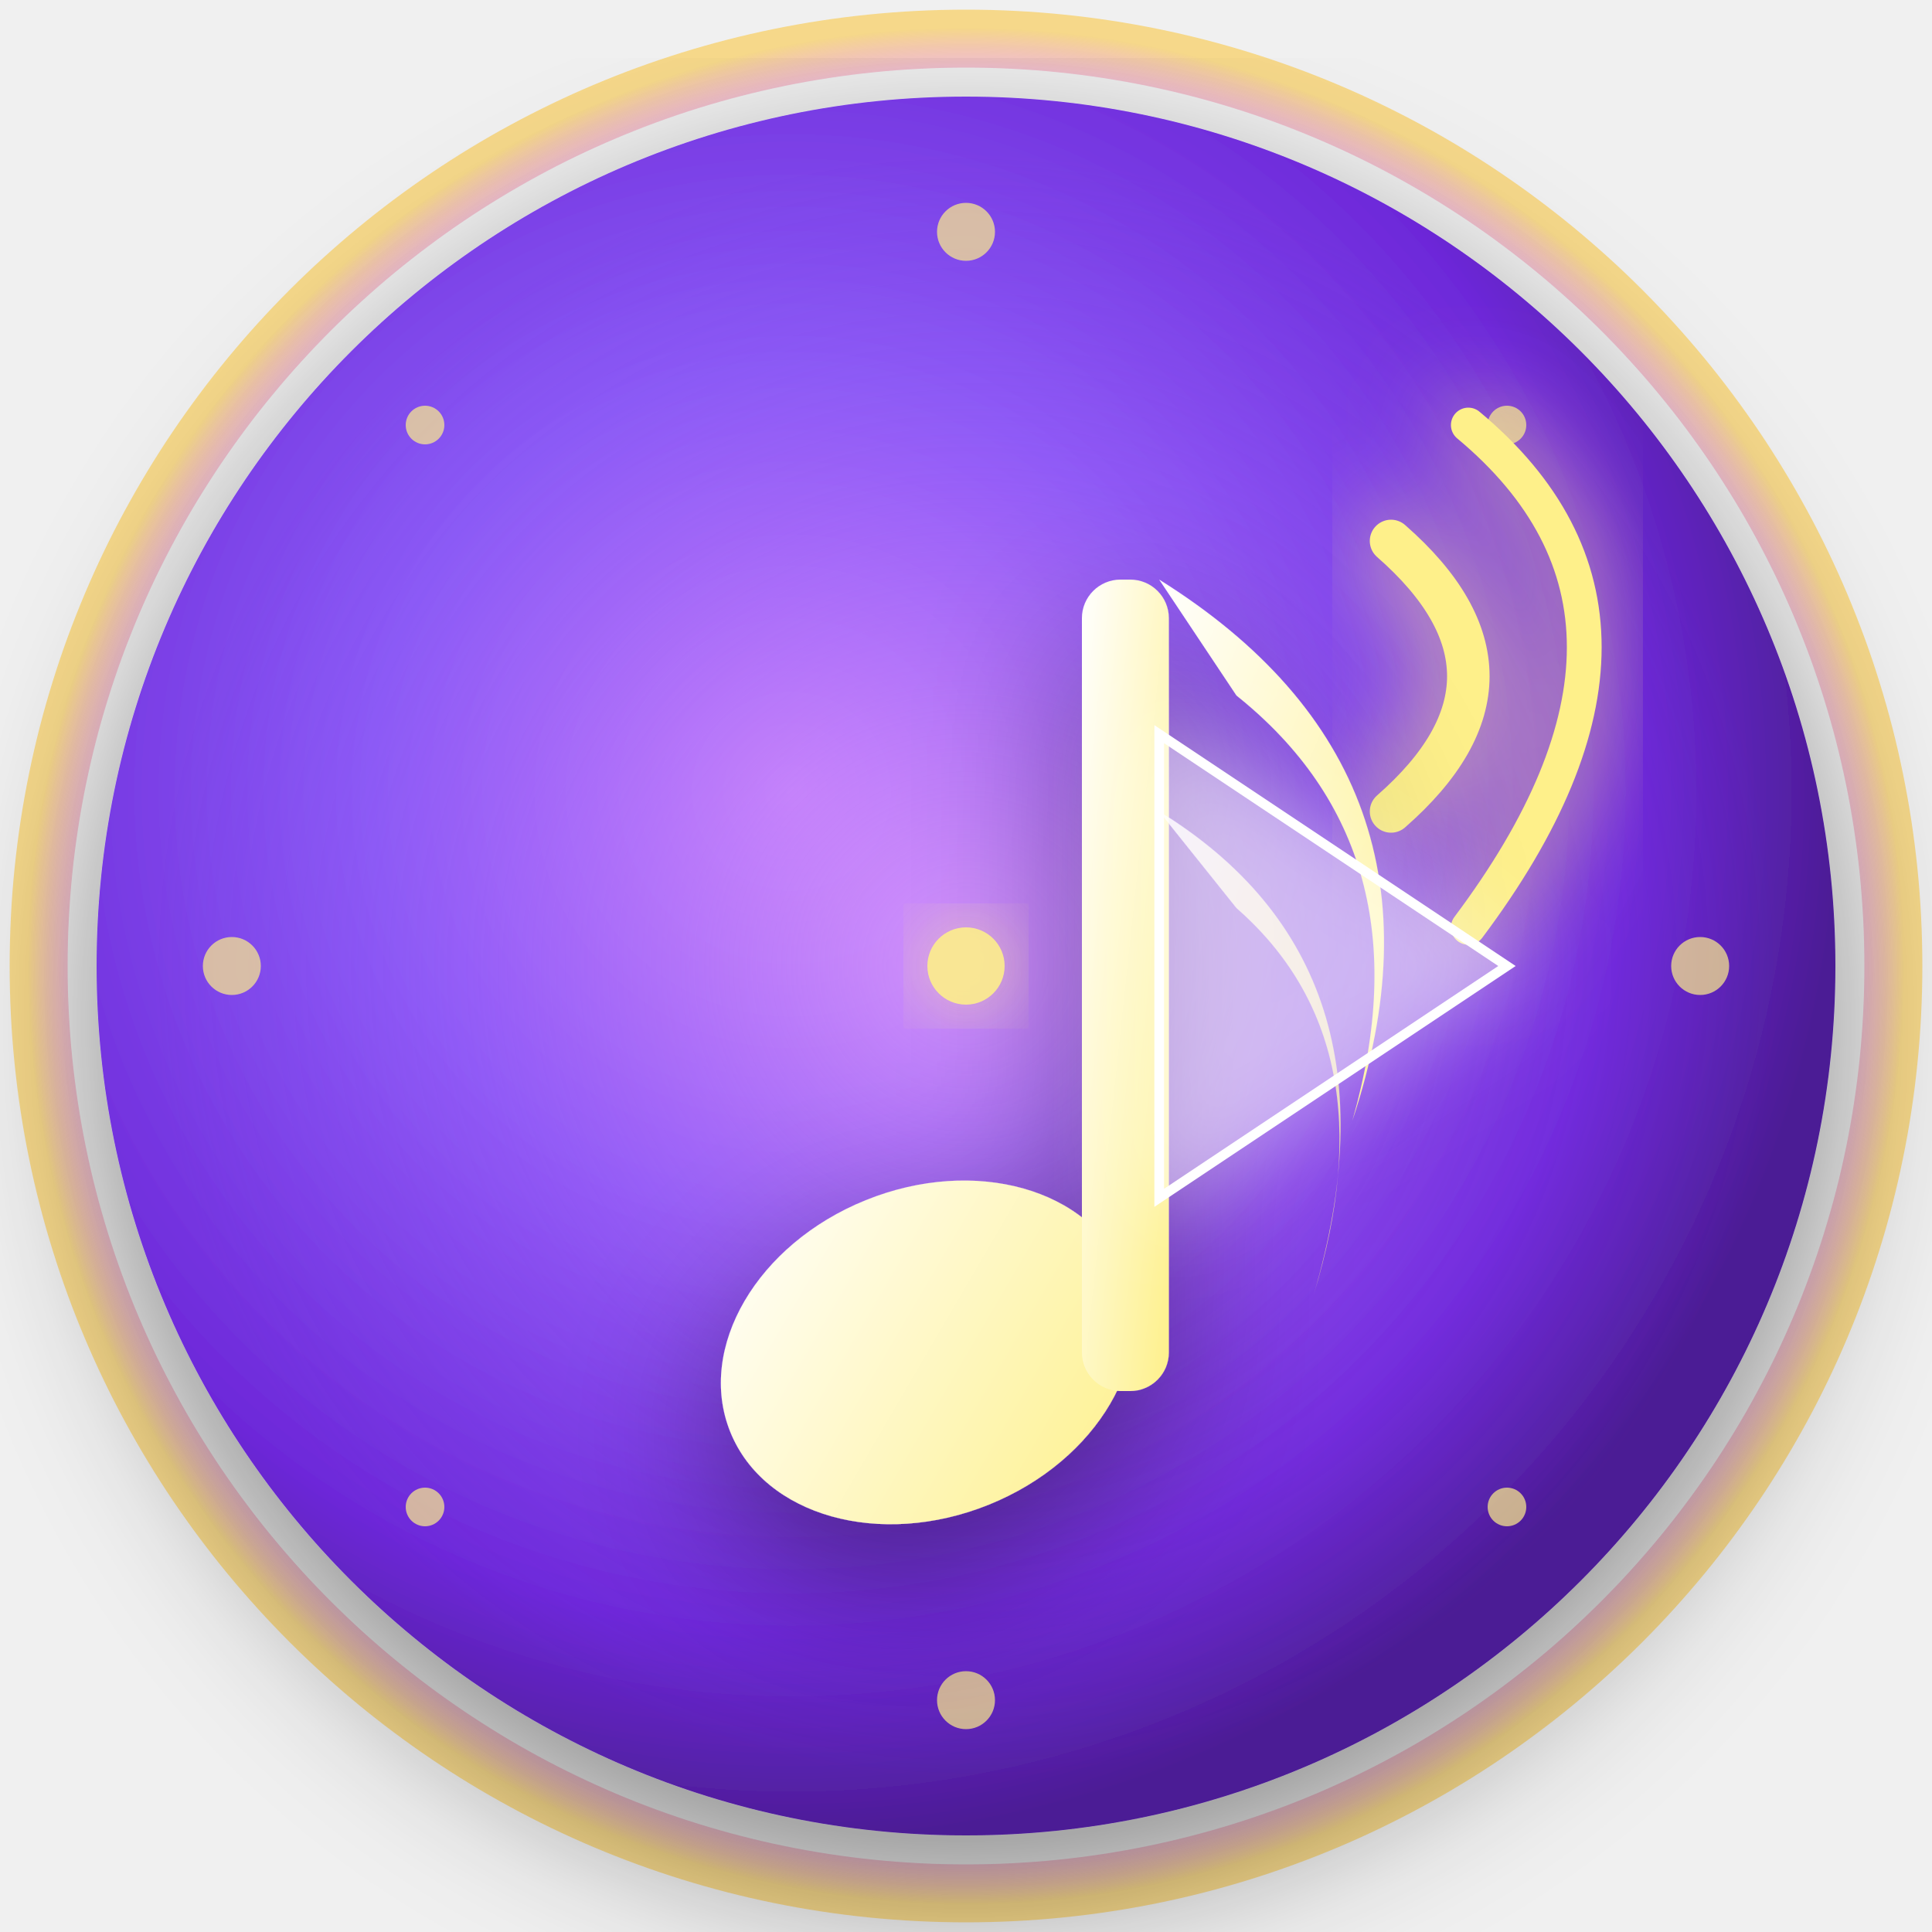
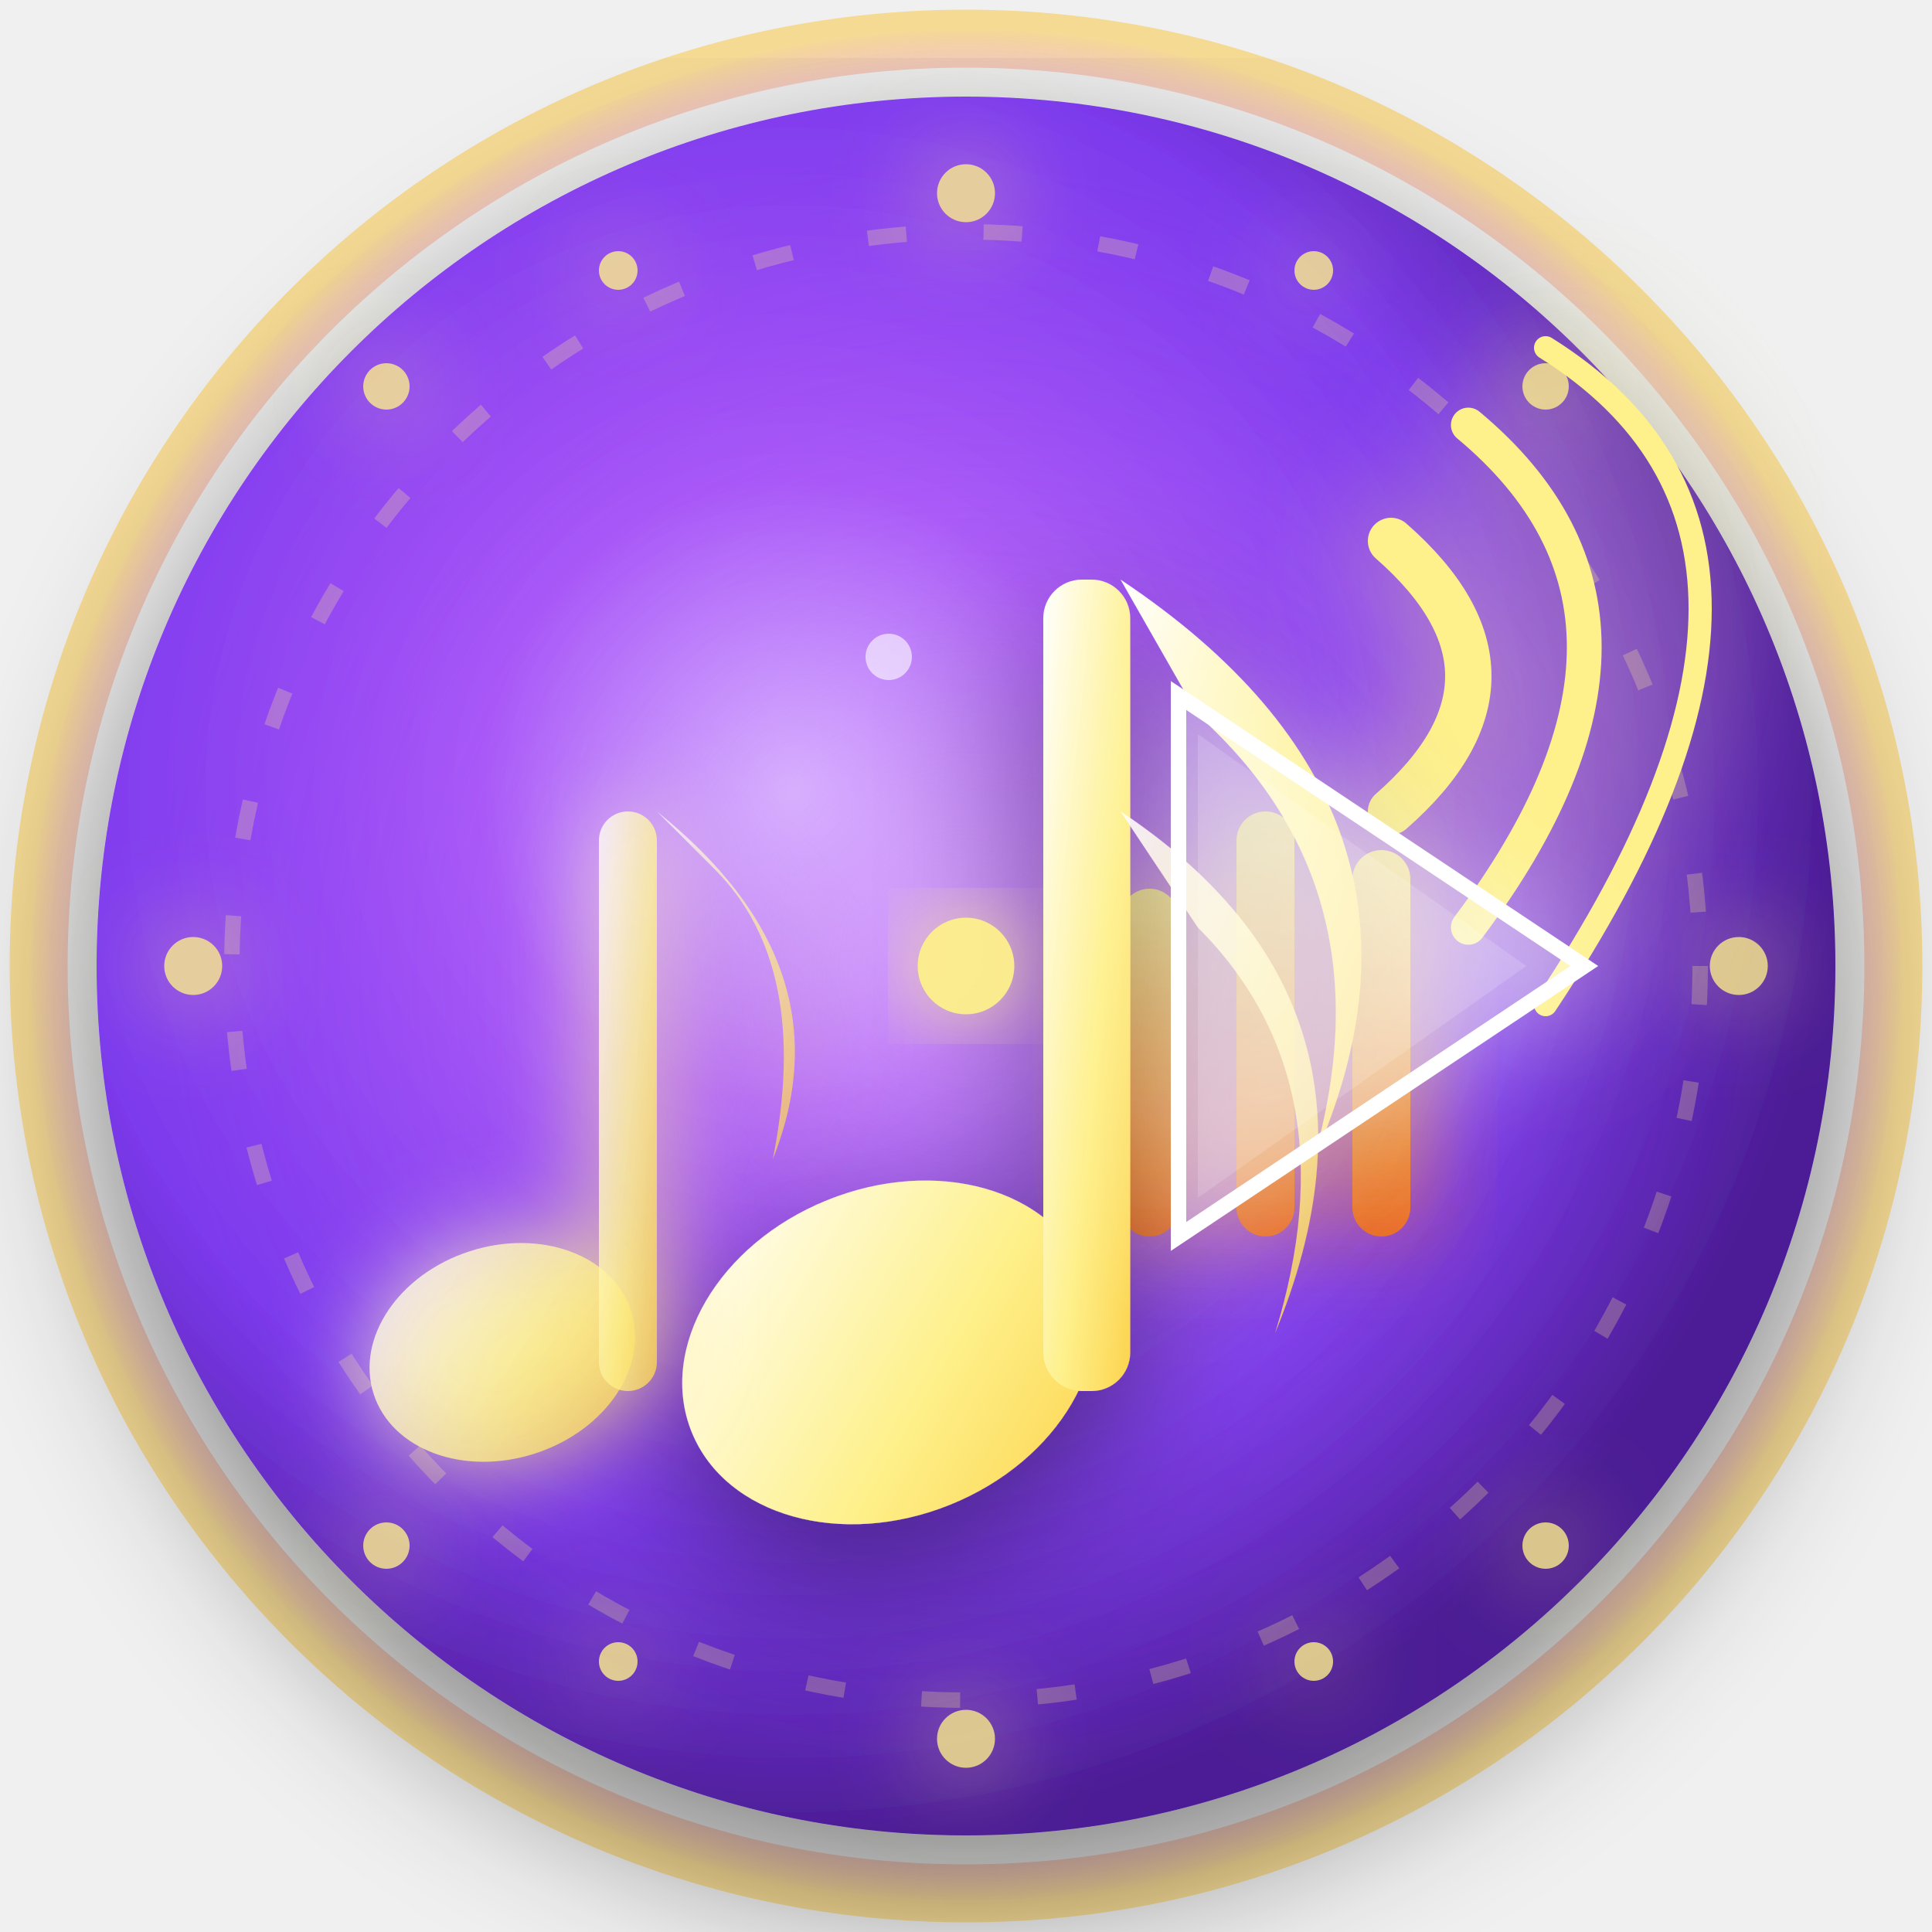
<svg xmlns="http://www.w3.org/2000/svg" viewBox="0 0 100 100" width="100" height="100">
  <defs>
    <style>
      @keyframes pulse {
        0%, 100% { opacity: 0.4; transform: scale(1); }
-         50% { opacity: 0.8; transform: scale(1.05); }
+         50% { opacity: 0.9; transform: scale(1.05); }
      }
      @keyframes wave1 {
        0%, 100% { opacity: 0.3; transform: scale(1); }
-         50% { opacity: 0.7; transform: scale(1.15); }
+         50% { opacity: 0.8; transform: scale(1.2); }
      }
      @keyframes wave2 {
        0%, 100% { opacity: 0.2; transform: scale(1); }
-         50% { opacity: 0.6; transform: scale(1.25); }
+         50% { opacity: 0.7; transform: scale(1.3); }
      }
      @keyframes rotateSlow {
+         0% { transform: rotate(0deg); }
+         100% { transform: rotate(360deg); }
+       }
+       @keyframes equalizer {
+         0%, 100% { transform: scaleY(0.6); }
+         50% { transform: scaleY(1.2); }
+       }
+       @keyframes equalizer2 {
+         0%, 100% { transform: scaleY(0.4); }
+         50% { transform: scaleY(1.4); }
+       }
+       @keyframes equalizer3 {
+         0%, 100% { transform: scaleY(0.8); }
+         50% { transform: scaleY(1.1); }
+       }
+       @keyframes spinNote {
        0% { transform: rotate(0deg); }
        100% { transform: rotate(360deg); }
      }
      .bg-pulse { animation: pulse 2s ease-in-out infinite; transform-origin: center; }
      .wave-1 { animation: wave1 1.8s ease-in-out infinite; transform-origin: center; }
      .wave-2 { animation: wave2 1.8s ease-in-out 0.3s infinite; transform-origin: center; }
      .spin-star { animation: rotateSlow 12s linear infinite; transform-origin: center; }
+       .eq-bar1 { animation: equalizer 1.2s ease-in-out infinite; transform-origin: bottom; }
+       .eq-bar2 { animation: equalizer2 1.5s ease-in-out 0.2s infinite; transform-origin: bottom; }
+       .eq-bar3 { animation: equalizer3 1.0s ease-in-out 0.4s infinite; transform-origin: bottom; }
+       .slow-spin { animation: spinNote 20s linear infinite; transform-origin: center; }
    </style>
    <radialGradient id="bgGrad" cx="40%" cy="40%" r="60%">
-       <stop offset="0%" stop-color="#c084fc" />
-       <stop offset="40%" stop-color="#8b5cf6" />
-       <stop offset="80%" stop-color="#6d28d9" />
+       <stop offset="0%" stop-color="#d8b4fe" />
+       <stop offset="30%" stop-color="#a855f7" />
+       <stop offset="70%" stop-color="#7c3aed" />
      <stop offset="100%" stop-color="#4c1d95" />
    </radialGradient>
    <radialGradient id="innerGlow" cx="50%" cy="50%" r="50%">
-       <stop offset="0%" stop-color="#f0abfc" stop-opacity="0.6" />
-       <stop offset="60%" stop-color="#a855f7" stop-opacity="0.2" />
+       <stop offset="0%" stop-color="#f5d0fe" stop-opacity="0.5" />
+       <stop offset="50%" stop-color="#c084fc" stop-opacity="0.15" />
      <stop offset="100%" stop-color="#7c3aed" stop-opacity="0" />
    </radialGradient>
    <radialGradient id="outerRing" cx="50%" cy="50%" r="50%">
      <stop offset="85%" stop-color="#ec4899" stop-opacity="0" />
-       <stop offset="95%" stop-color="#ec4899" stop-opacity="0.3" />
-       <stop offset="100%" stop-color="#fbbf24" stop-opacity="0.5" />
+       <stop offset="93%" stop-color="#f43f5e" stop-opacity="0.2" />
+       <stop offset="100%" stop-color="#fbbf24" stop-opacity="0.45" />
    </radialGradient>
    <linearGradient id="noteGrad" x1="0%" y1="0%" x2="100%" y2="100%">
      <stop offset="0%" stop-color="#ffffff" />
-       <stop offset="100%" stop-color="#fef08a" />
+       <stop offset="60%" stop-color="#fef08a" />
+       <stop offset="100%" stop-color="#fcd34d" />
+     </linearGradient>
+     <linearGradient id="eqGrad" x1="0%" y1="0%" x2="0%" y2="100%">
+       <stop offset="0%" stop-color="#fef08a" />
+       <stop offset="100%" stop-color="#f97316" />
    </linearGradient>
    <filter id="shadow" x="-20%" y="-20%" width="140%" height="140%">
-       <feDropShadow dx="0" dy="3" stdDeviation="4" flood-color="#000" flood-opacity="0.4" />
+       <feDropShadow dx="0" dy="3" stdDeviation="4" flood-color="#000" flood-opacity="0.45" />
    </filter>
    <filter id="glow" x="-30%" y="-30%" width="160%" height="160%">
      <feGaussianBlur stdDeviation="2.5" result="blur" />
      <feMerge>
        <feMergeNode in="blur" />
        <feMergeNode in="SourceGraphic" />
      </feMerge>
    </filter>
+     <filter id="strongGlow" x="-40%" y="-40%" width="180%" height="180%">
+       <feGaussianBlur stdDeviation="3" result="blur" />
+       <feComponentTransfer in="blur">
+         <feFuncA type="linear" slope="0.8" />
+       </feComponentTransfer>
+       <feMerge>
+         <feMergeNode />
+         <feMergeNode in="SourceGraphic" />
+       </feMerge>
+     </filter>
  </defs>
  <circle cx="50" cy="50" r="48" fill="none" stroke="url(#outerRing)" stroke-width="3" class="bg-pulse" />
  <circle cx="50" cy="50" r="45" fill="url(#bgGrad)" filter="url(#shadow)" />
  <circle cx="50" cy="50" r="42" fill="url(#innerGlow)" />
-   <g class="spin-star" fill="#fef08a" opacity="0.7">
-     <circle cx="50" cy="12" r="1.5" />
-     <circle cx="50" cy="88" r="1.5" />
-     <circle cx="12" cy="50" r="1.5" />
-     <circle cx="88" cy="50" r="1.5" />
-     <circle cx="22" cy="22" r="1" />
-     <circle cx="78" cy="78" r="1" />
-     <circle cx="22" cy="78" r="1" />
-     <circle cx="78" cy="22" r="1" />
+   <circle cx="50" cy="50" r="38" fill="none" stroke="#fef08a" stroke-width="0.8" opacity="0.25" stroke-dasharray="2 4" />
+   <g class="spin-star" fill="#fef08a" opacity="0.8" filter="url(#glow)">
+     <circle cx="50" cy="10" r="1.5" />
+     <circle cx="50" cy="90" r="1.5" />
+     <circle cx="10" cy="50" r="1.5" />
+     <circle cx="90" cy="50" r="1.5" />
+     <circle cx="20" cy="20" r="1.2" />
+     <circle cx="80" cy="80" r="1.2" />
+     <circle cx="20" cy="80" r="1.2" />
+     <circle cx="80" cy="20" r="1.2" />
+     <circle cx="32" cy="14" r="1" />
+     <circle cx="68" cy="14" r="1" />
+     <circle cx="32" cy="86" r="1" />
+     <circle cx="68" cy="86" r="1" />
  </g>
-   <g stroke="#fef08a" fill="none" stroke-linecap="round" filter="url(#glow)">
-     <path d="M72 28 Q80 35 72 42" stroke-width="2.2" class="wave-1" />
+   <g transform="translate(58, 38)" filter="url(#glow)">
+     <rect x="0" y="8" width="3" height="18" rx="1.5" fill="url(#eqGrad)" class="eq-bar1" opacity="0.9" />
+     <rect x="6" y="4" width="3" height="22" rx="1.5" fill="url(#eqGrad)" class="eq-bar2" opacity="0.9" />
+     <rect x="12" y="6" width="3" height="20" rx="1.5" fill="url(#eqGrad)" class="eq-bar3" opacity="0.9" />
+   </g>
+   <g stroke="#fef08a" fill="none" stroke-linecap="round" filter="url(#strongGlow)">
+     <path d="M72 28 Q80 35 72 42" stroke-width="2.4" class="wave-1" />
    <path d="M76 22 Q88 32 76 48" stroke-width="1.8" class="wave-2" />
+     <path d="M80 18 Q96 28 80 52" stroke-width="1.2" class="wave-1" />
  </g>
-   <g transform="translate(28, 22)" filter="url(#shadow)">
+   <g transform="translate(26, 22)" filter="url(#shadow)">
    <ellipse cx="20" cy="48" rx="11" ry="8.5" transform="rotate(-22, 20, 48)" fill="url(#noteGrad)" />
    <rect x="28" y="8" width="4.5" height="42" rx="2" fill="url(#noteGrad)" />
-     <path d="M32 8 Q48 18 42 36 Q46 22 36 14" fill="url(#noteGrad)" stroke="none" />
-     <path d="M32 20 Q45 28 40 45 Q44 32 36 25" fill="url(#noteGrad)" opacity="0.8" />
+     <path d="M32 8 Q50 20 42 38 Q46 24 36 15" fill="url(#noteGrad)" stroke="none" />
+     <path d="M32 20 Q47 30 40 47 Q44 34 36 26" fill="url(#noteGrad)" opacity="0.85" />
  </g>
-   <g filter="url(#glow)">
-     <polygon points="60,38 60,62 78,50" fill="#ffffff" fill-opacity="0.35" stroke="#ffffff" stroke-width="0.5" />
+   <g transform="translate(12, 24)" filter="url(#glow)">
+     <ellipse cx="14" cy="46" rx="7" ry="5.5" transform="rotate(-18, 14, 46)" fill="url(#noteGrad)" opacity="0.8" />
+     <rect x="19" y="18" width="3" height="30" rx="1.5" fill="url(#noteGrad)" opacity="0.8" />
+     <path d="M22 18 Q32 26 28 36 Q30 26 25 21" fill="url(#noteGrad)" opacity="0.7" />
  </g>
-   <circle cx="50" cy="50" r="2" fill="#fef08a" opacity="0.9" filter="url(#glow)" />
+   <g filter="url(#strongGlow)">
+     <polygon points="61,36 61,64 82,50" fill="#ffffff" fill-opacity="0.3" stroke="#ffffff" stroke-width="0.8" />
+     <polygon points="62,38 62,62 79,50" fill="#ffffff" fill-opacity="0.15" />
+   </g>
+   <circle cx="50" cy="50" r="2.5" fill="#fef08a" opacity="0.95" filter="url(#glow)" />
+   <circle cx="46" cy="34" r="1.2" fill="#ffffff" opacity="0.6" />
</svg>
